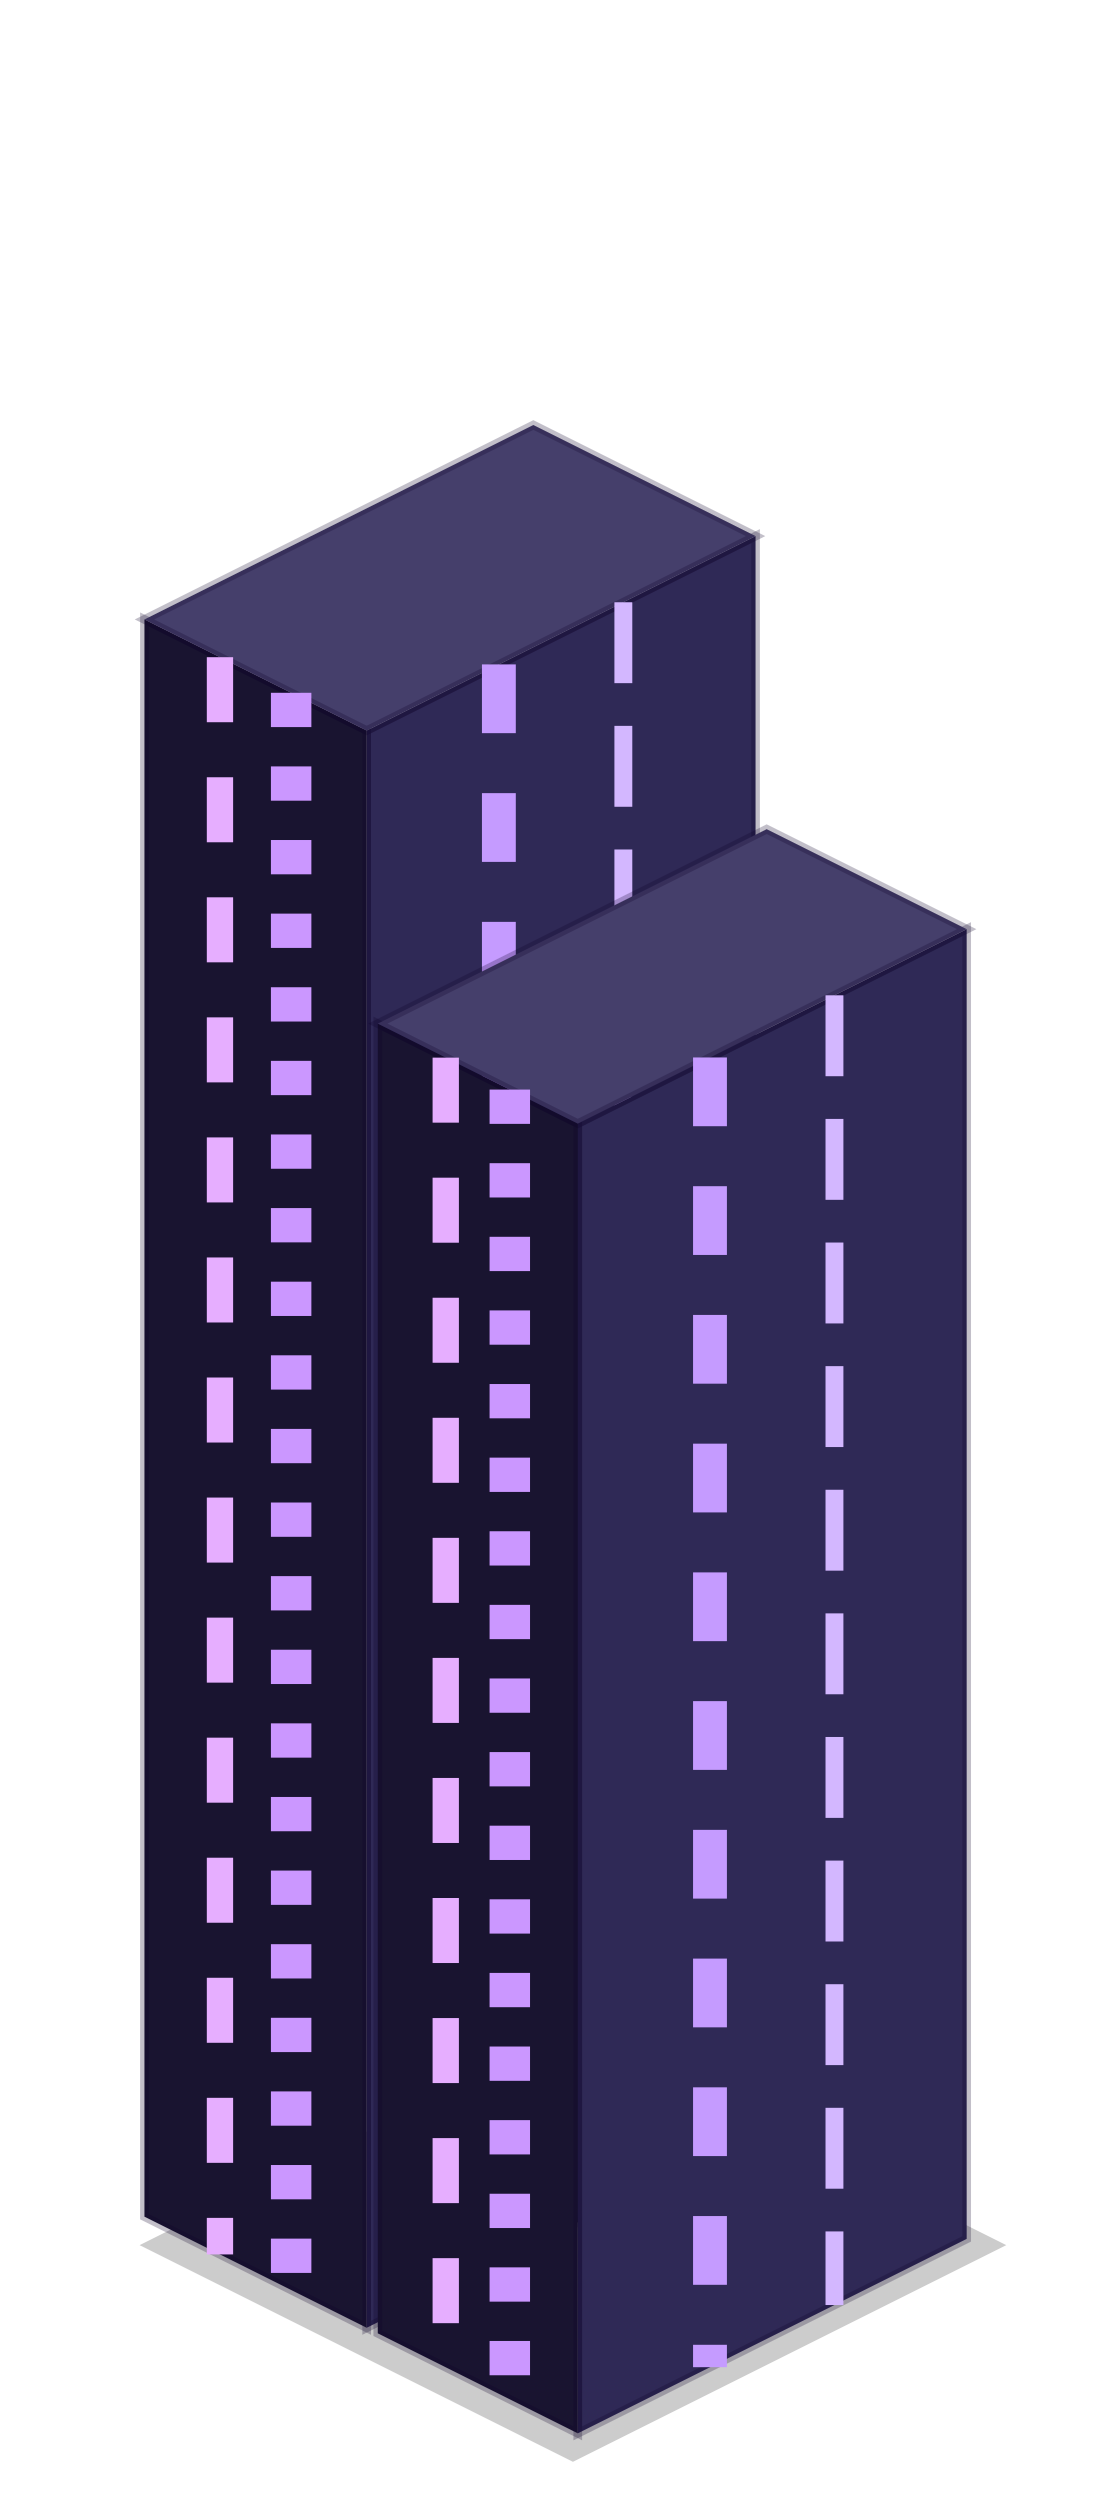
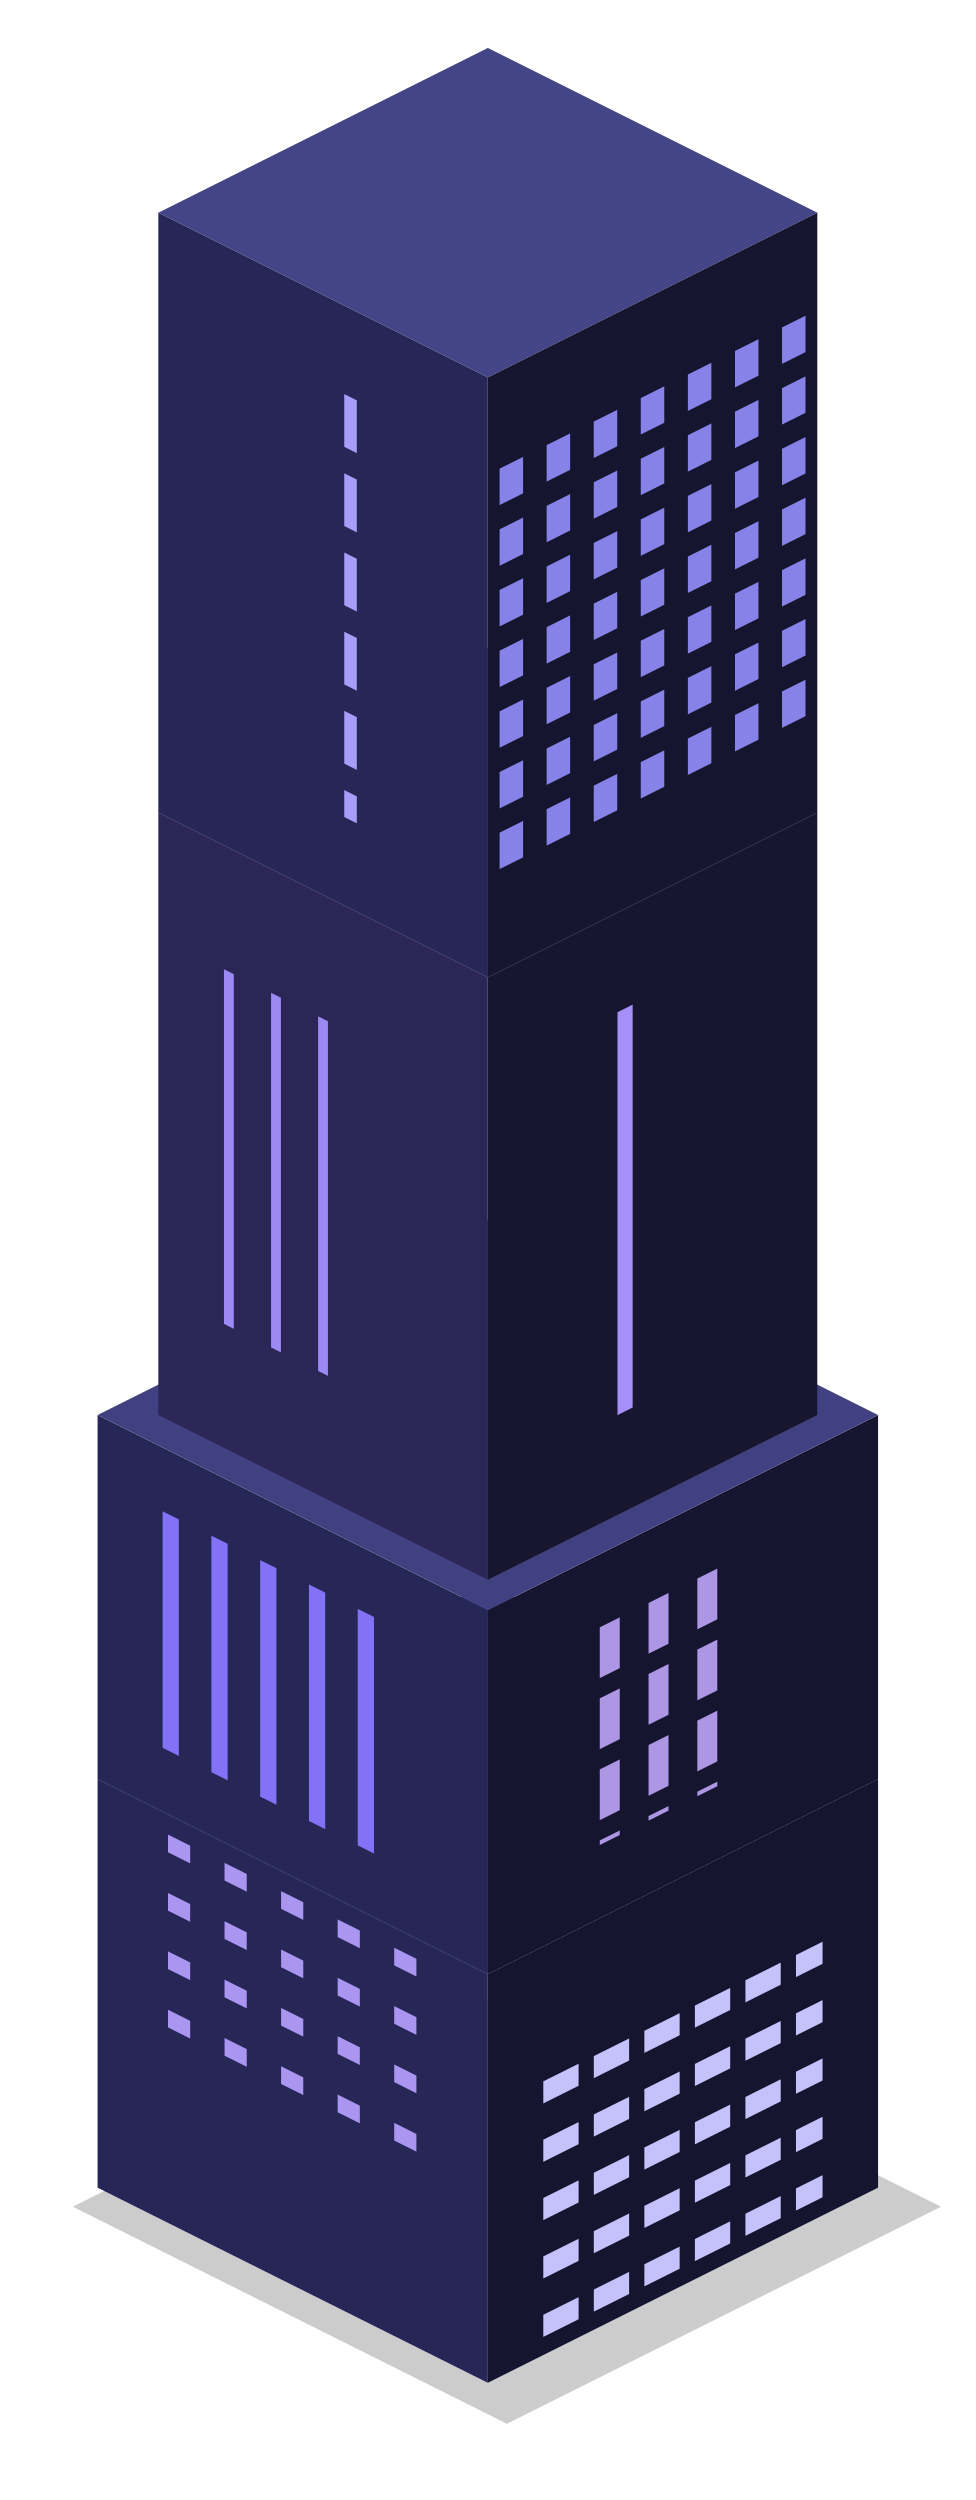
- <svg xmlns="http://www.w3.org/2000/svg" version="1.1" width="128" height="288">
-   <defs />
+ <svg xmlns="http://www.w3.org/2000/svg" version="1.1" width="128" height="328">
  <g>
-     <path d="M66,233.68 L115.92,258.64 L66,283.6 L16.08,258.64 Z" fill="rgb(0,0,0)" fill-opacity="0.2" />
-     <path d="M87.04,245.76 L42.24,268.16 L42.24,84.16 L87.04,61.76 Z" fill="#2f2956" />
-     <path d="M87.04,245.76 L42.24,268.16 L42.24,84.16 L87.04,61.76 Z" fill="none" stroke="rgb(12,0,40)" stroke-opacity="0.25" stroke-width="1" />
-     <path d="M16.64,255.36 L42.24,268.16 L42.24,84.16 L16.64,71.36 Z" fill="#191430" />
-     <path d="M16.64,255.36 L42.24,268.16 L42.24,84.16 L16.64,71.36 Z" fill="none" stroke="rgb(12,0,40)" stroke-opacity="0.25" stroke-width="1" />
-     <path d="M61.44,48.96 L87.04,61.76 L42.24,84.16 L16.64,71.36 Z" fill="#453f6b" />
-     <path d="M61.44,48.96 L87.04,61.76 L42.24,84.16 L16.64,71.36 Z" fill="none" stroke="rgb(12,0,40)" stroke-opacity="0.25" stroke-width="1" />
-     <path d="M71.81,69.38 L71.81,253.38" fill="none" stroke="rgb(211,183,255)" stroke-width="2.06" stroke-dasharray="9.32,4.92" />
-     <path d="M57.47,76.54 L57.47,260.54" fill="none" stroke="rgb(197,155,255)" stroke-width="3.9" stroke-dasharray="7.92,6.91" />
-     <path d="M25.34,75.71 L25.34,259.71" fill="none" stroke="rgb(230,174,255)" stroke-width="3.03" stroke-dasharray="7.49,6.34" />
-     <path d="M33.54,79.81 L33.54,263.81" fill="none" stroke="rgb(203,151,255)" stroke-width="4.66" stroke-dasharray="3.95,4.53" />
-     <path d="M111.36,257.92 L66.56,280.32 L66.56,129.44 L111.36,107.04 Z" fill="#2f2956" />
-     <path d="M111.36,257.92 L66.56,280.32 L66.56,129.44 L111.36,107.04 Z" fill="none" stroke="rgb(12,0,40)" stroke-opacity="0.25" stroke-width="1" />
-     <path d="M43.52,268.8 L66.56,280.32 L66.56,129.44 L43.52,117.92 Z" fill="#191430" />
-     <path d="M43.52,268.8 L66.56,280.32 L66.56,129.44 L43.52,117.92 Z" fill="none" stroke="rgb(12,0,40)" stroke-opacity="0.25" stroke-width="1" />
-     <path d="M88.32,95.52 L111.36,107.04 L66.56,129.44 L43.52,117.92 Z" fill="#453f6b" />
-     <path d="M88.32,95.52 L111.36,107.04 L66.56,129.44 L43.52,117.92 Z" fill="none" stroke="rgb(12,0,40)" stroke-opacity="0.25" stroke-width="1" />
-     <path d="M96.13,114.66 L96.13,265.54" fill="none" stroke="rgb(211,183,255)" stroke-width="2.06" stroke-dasharray="9.32,4.92" />
-     <path d="M81.79,121.82 L81.79,272.7" fill="none" stroke="rgb(197,155,255)" stroke-width="3.9" stroke-dasharray="7.92,6.91" />
-     <path d="M51.35,121.84 L51.35,272.72" fill="none" stroke="rgb(230,174,255)" stroke-width="3.03" stroke-dasharray="7.49,6.34" />
-     <path d="M58.73,125.52 L58.73,276.4" fill="none" stroke="rgb(203,151,255)" stroke-width="4.66" stroke-dasharray="3.95,4.53" />
+     <rect x="3.52" y="3.52" width="56.96" height="56.96" fill="rgba(0,0,0,0.20)" transform="matrix(1,0.5,-1,0.5,66.50,257.52)" />
+     <g transform="translate(64.00,259.01) skewY(-26.565)">
+       <rect x="0" y="0" width="51.20" height="53.61" fill="rgb(21,21,48)" />
+       <line x1="7.28" y1="19.15" x2="43.92" y2="19.15" stroke="rgb(197,193,251)" stroke-width="2.9" stroke-linecap="butt" stroke-dasharray="4.63,2.00" />
+       <line x1="7.28" y1="26.81" x2="43.92" y2="26.81" stroke="rgb(197,193,251)" stroke-width="2.9" stroke-linecap="butt" stroke-dasharray="4.63,2.00" />
+       <line x1="7.28" y1="34.46" x2="43.92" y2="34.46" stroke="rgb(197,193,251)" stroke-width="2.9" stroke-linecap="butt" stroke-dasharray="4.63,2.00" />
+       <line x1="7.28" y1="42.12" x2="43.92" y2="42.12" stroke="rgb(197,193,251)" stroke-width="2.9" stroke-linecap="butt" stroke-dasharray="4.63,2.00" />
+       <line x1="7.28" y1="49.78" x2="43.92" y2="49.78" stroke="rgb(197,193,251)" stroke-width="2.9" stroke-linecap="butt" stroke-dasharray="4.63,2.00" />
+     </g>
+     <g transform="translate(12.80,233.41) skewY(26.565)">
+       <rect x="0" y="0" width="51.20" height="53.61" fill="rgb(38,39,87)" />
+       <line x1="9.24" y1="3.83" x2="41.96" y2="3.83" stroke="rgb(170,149,241)" stroke-width="2.32" stroke-linecap="butt" stroke-dasharray="2.91,4.51" />
+       <line x1="9.24" y1="11.49" x2="41.96" y2="11.49" stroke="rgb(170,149,241)" stroke-width="2.32" stroke-linecap="butt" stroke-dasharray="2.91,4.51" />
+       <line x1="9.24" y1="19.15" x2="41.96" y2="19.15" stroke="rgb(170,149,241)" stroke-width="2.32" stroke-linecap="butt" stroke-dasharray="2.91,4.51" />
+       <line x1="9.24" y1="26.81" x2="41.96" y2="26.81" stroke="rgb(170,149,241)" stroke-width="2.32" stroke-linecap="butt" stroke-dasharray="2.91,4.51" />
+     </g>
+     <rect x="6.40" y="6.40" width="51.20" height="51.20" fill="rgb(68,69,135)" transform="matrix(1,0.5,-1,0.5,64.00,201.41)" />
+     <g transform="translate(64.00,211.25) skewY(-26.565)">
+       <rect x="0" y="0" width="51.20" height="47.76" fill="rgb(21,21,48)" />
+       <line x1="16.00" y1="9.60" x2="16.00" y2="38.16" stroke="rgb(173,150,227)" stroke-width="2.62" stroke-linecap="butt" stroke-dasharray="6.66,2.66" />
+       <line x1="22.40" y1="9.60" x2="22.40" y2="38.16" stroke="rgb(173,150,227)" stroke-width="2.62" stroke-linecap="butt" stroke-dasharray="6.66,2.66" />
+       <line x1="28.80" y1="9.60" x2="28.80" y2="38.16" stroke="rgb(173,150,227)" stroke-width="2.62" stroke-linecap="butt" stroke-dasharray="6.66,2.66" />
+     </g>
+     <g transform="translate(12.80,185.65) skewY(26.565)">
+       <rect x="0" y="0" width="51.20" height="47.76" fill="rgb(38,39,87)" />
+       <line x1="9.60" y1="8.37" x2="9.60" y2="39.40" stroke="rgb(131,114,245)" stroke-width="2.13" stroke-linecap="butt" />
+       <line x1="16.00" y1="8.37" x2="16.00" y2="39.40" stroke="rgb(131,114,245)" stroke-width="2.13" stroke-linecap="butt" />
+       <line x1="22.40" y1="8.37" x2="22.40" y2="39.40" stroke="rgb(131,114,245)" stroke-width="2.13" stroke-linecap="butt" />
+       <line x1="28.80" y1="8.37" x2="28.80" y2="39.40" stroke="rgb(131,114,245)" stroke-width="2.13" stroke-linecap="butt" />
+       <line x1="35.20" y1="8.37" x2="35.20" y2="39.40" stroke="rgb(131,114,245)" stroke-width="2.13" stroke-linecap="butt" />
+     </g>
+     <rect x="6.40" y="6.40" width="51.20" height="51.20" fill="rgb(65,65,130)" transform="matrix(1,0.5,-1,0.5,64.00,153.65)" />
+     <g transform="translate(64.00,128.22) skewY(-26.565)">
+       <rect x="0" y="0" width="43.23" height="79.04" fill="rgb(24,21,48)" />
+       <line x1="18.01" y1="13.09" x2="18.01" y2="65.95" stroke="rgb(166,143,248)" stroke-width="1.99" stroke-linecap="butt" />
+     </g>
+     <g transform="translate(20.77,106.61) skewY(26.565)">
+       <rect x="0" y="0" width="43.23" height="79.04" fill="rgb(44,38,87)" />
+       <line x1="9.26" y1="16.25" x2="9.26" y2="62.78" stroke="rgb(156,137,242)" stroke-width="1.29" stroke-linecap="butt" />
+       <line x1="15.44" y1="16.25" x2="15.44" y2="62.78" stroke="rgb(156,137,242)" stroke-width="1.29" stroke-linecap="butt" />
+       <line x1="21.61" y1="16.25" x2="21.61" y2="62.78" stroke="rgb(156,137,242)" stroke-width="1.29" stroke-linecap="butt" />
+     </g>
+     <rect x="10.39" y="10.39" width="43.23" height="43.23" fill="rgb(77,70,139)" transform="matrix(1,0.5,-1,0.5,64.00,74.61)" />
+     <g transform="translate(64.00,49.51) skewY(-26.565)">
+       <rect x="0" y="0" width="43.23" height="78.71" fill="rgb(21,21,48)" />
+       <line x1="3.09" y1="12.75" x2="3.09" y2="65.96" stroke="rgb(134,130,232)" stroke-width="3.08" stroke-linecap="butt" stroke-dasharray="4.78,3.18" />
+       <line x1="9.26" y1="12.75" x2="9.26" y2="65.96" stroke="rgb(134,130,232)" stroke-width="3.08" stroke-linecap="butt" stroke-dasharray="4.78,3.18" />
+       <line x1="15.44" y1="12.75" x2="15.44" y2="65.96" stroke="rgb(134,130,232)" stroke-width="3.08" stroke-linecap="butt" stroke-dasharray="4.78,3.18" />
+       <line x1="21.61" y1="12.75" x2="21.61" y2="65.96" stroke="rgb(134,130,232)" stroke-width="3.08" stroke-linecap="butt" stroke-dasharray="4.78,3.18" />
+       <line x1="27.79" y1="12.75" x2="27.79" y2="65.96" stroke="rgb(134,130,232)" stroke-width="3.08" stroke-linecap="butt" stroke-dasharray="4.78,3.18" />
+       <line x1="33.97" y1="12.75" x2="33.97" y2="65.96" stroke="rgb(134,130,232)" stroke-width="3.08" stroke-linecap="butt" stroke-dasharray="4.78,3.18" />
+       <line x1="40.14" y1="12.75" x2="40.14" y2="65.96" stroke="rgb(134,130,232)" stroke-width="3.08" stroke-linecap="butt" stroke-dasharray="4.78,3.18" />
+     </g>
+     <g transform="translate(20.77,27.90) skewY(26.565)">
+       <rect x="0" y="0" width="43.23" height="78.71" fill="rgb(38,39,87)" />
+       <line x1="25.22" y1="11.61" x2="25.22" y2="67.10" stroke="rgb(168,157,249)" stroke-width="1.65" stroke-linecap="butt" stroke-dasharray="6.92,3.47" />
+     </g>
+     <rect x="10.39" y="10.39" width="43.23" height="43.23" fill="rgb(68,69,135)" transform="matrix(1,0.5,-1,0.5,64.00,-4.10)" />
  </g>
</svg>
